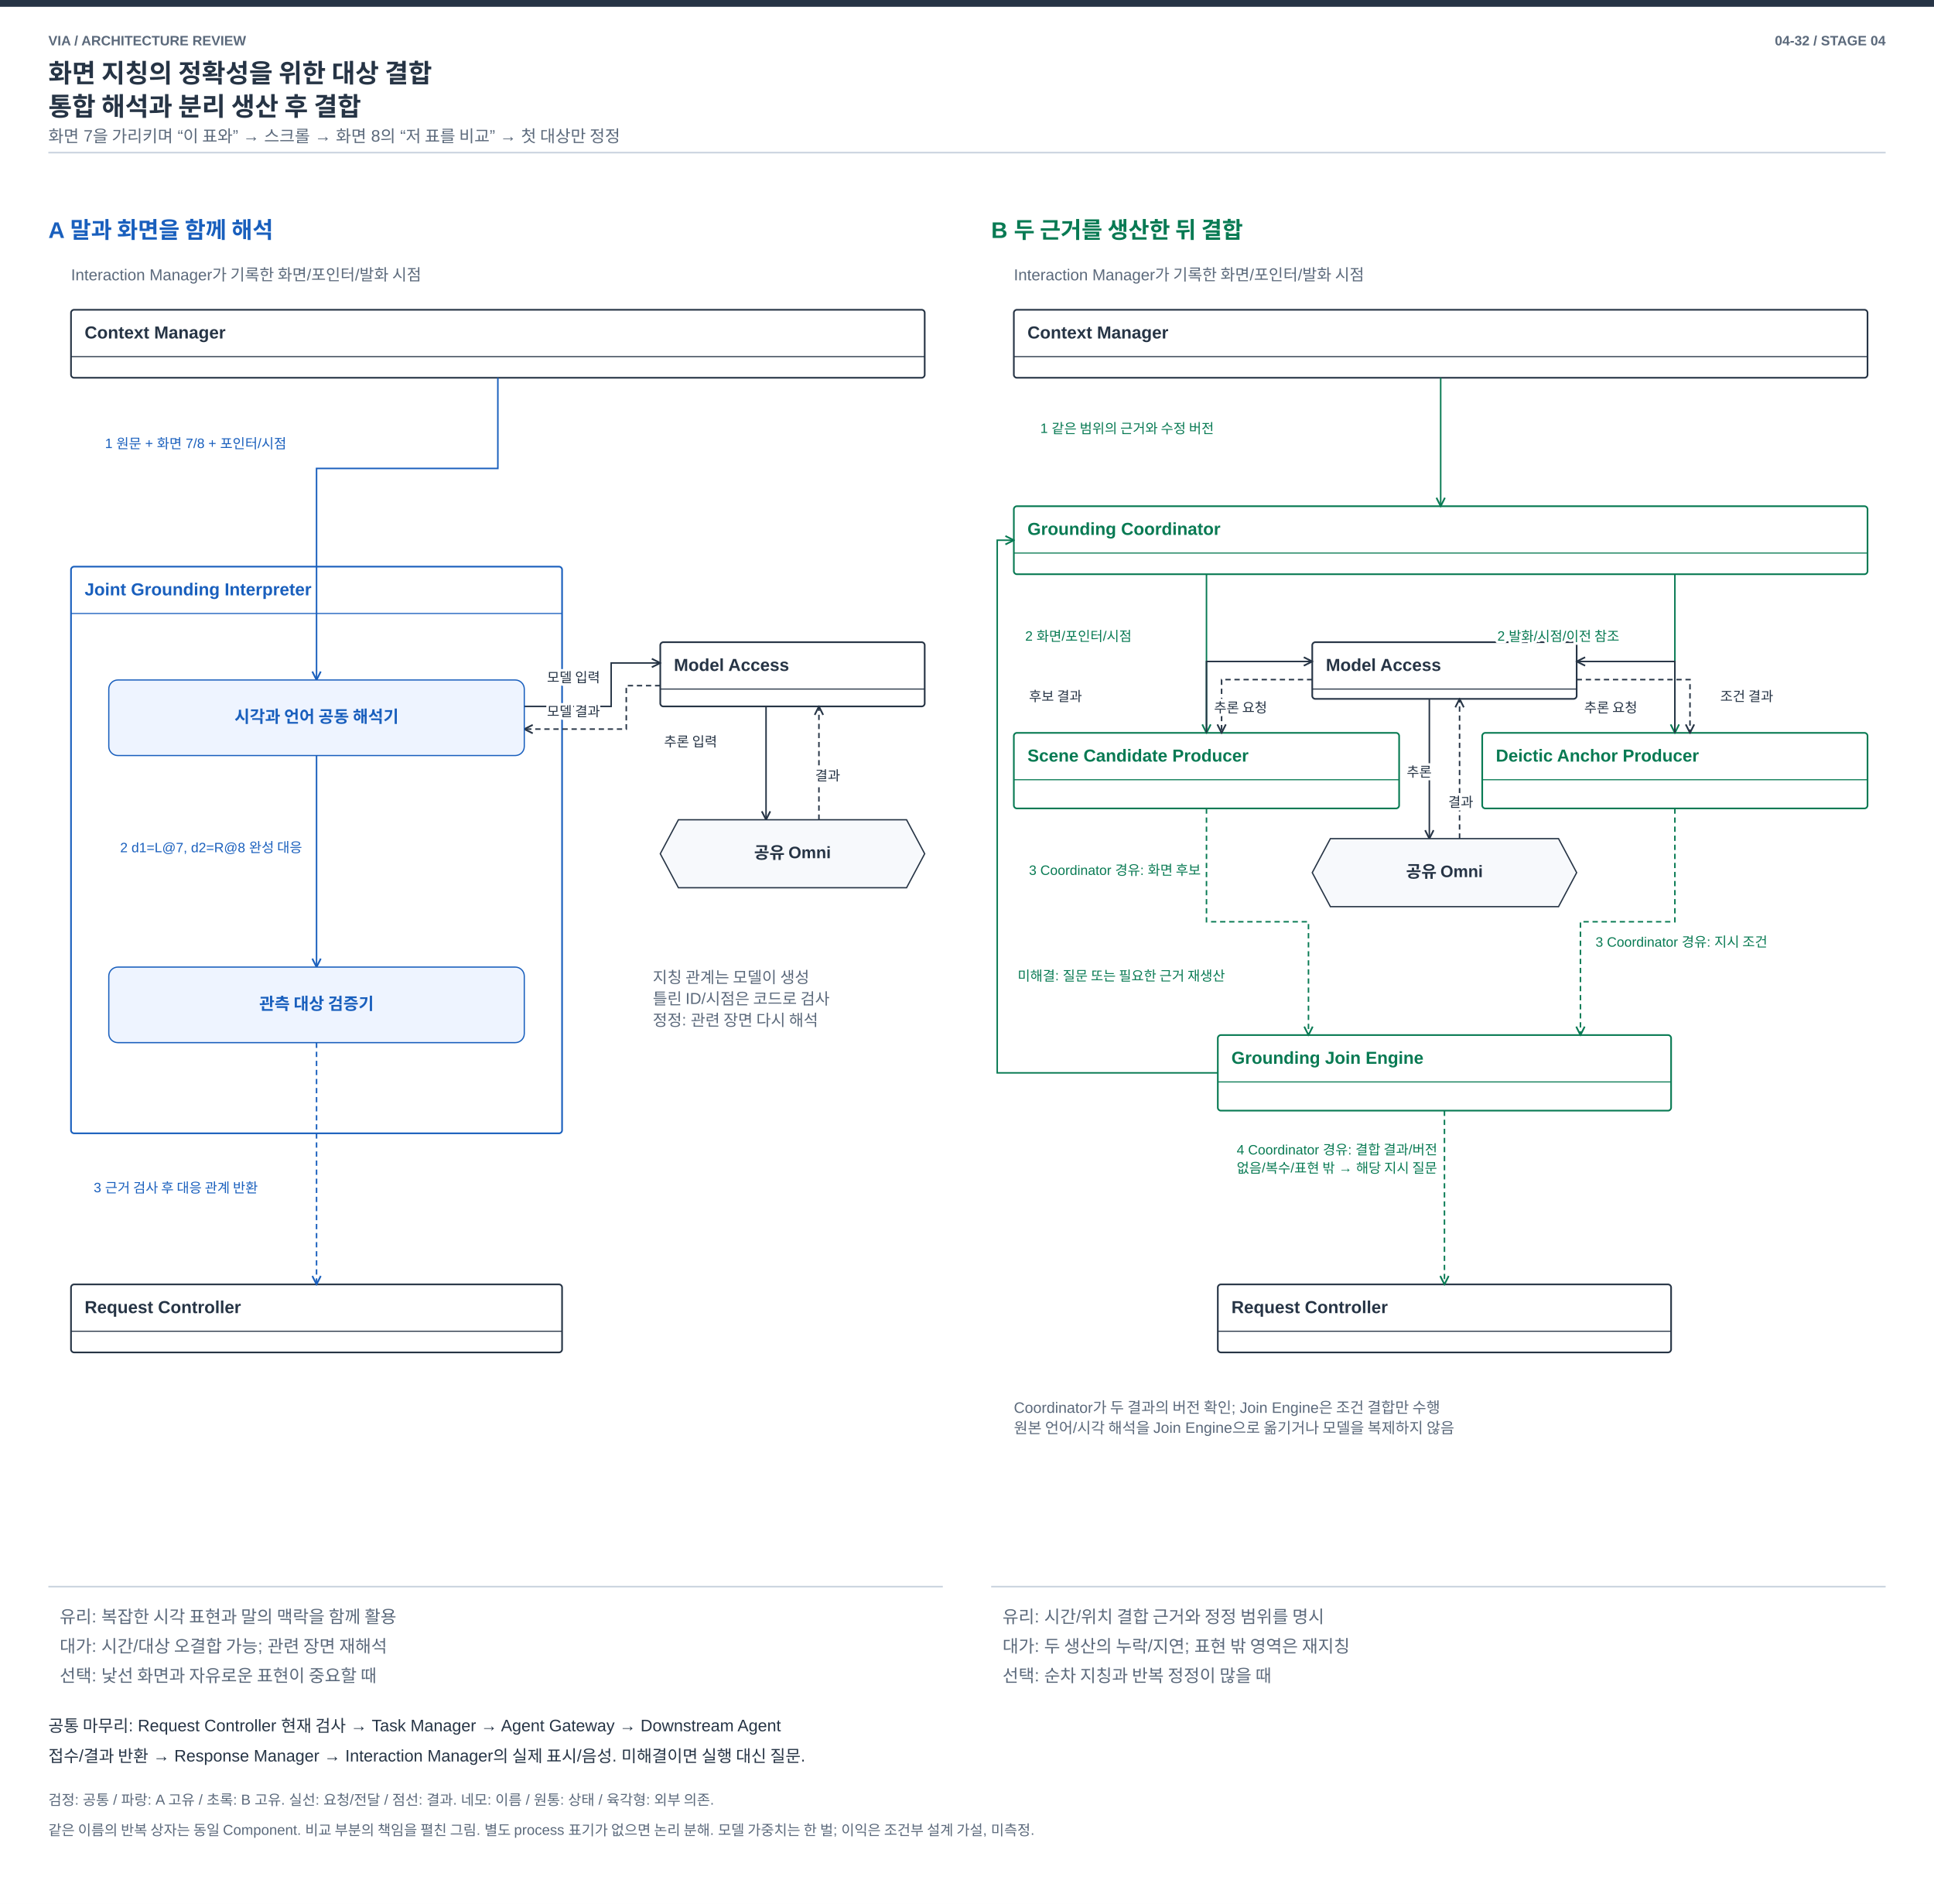
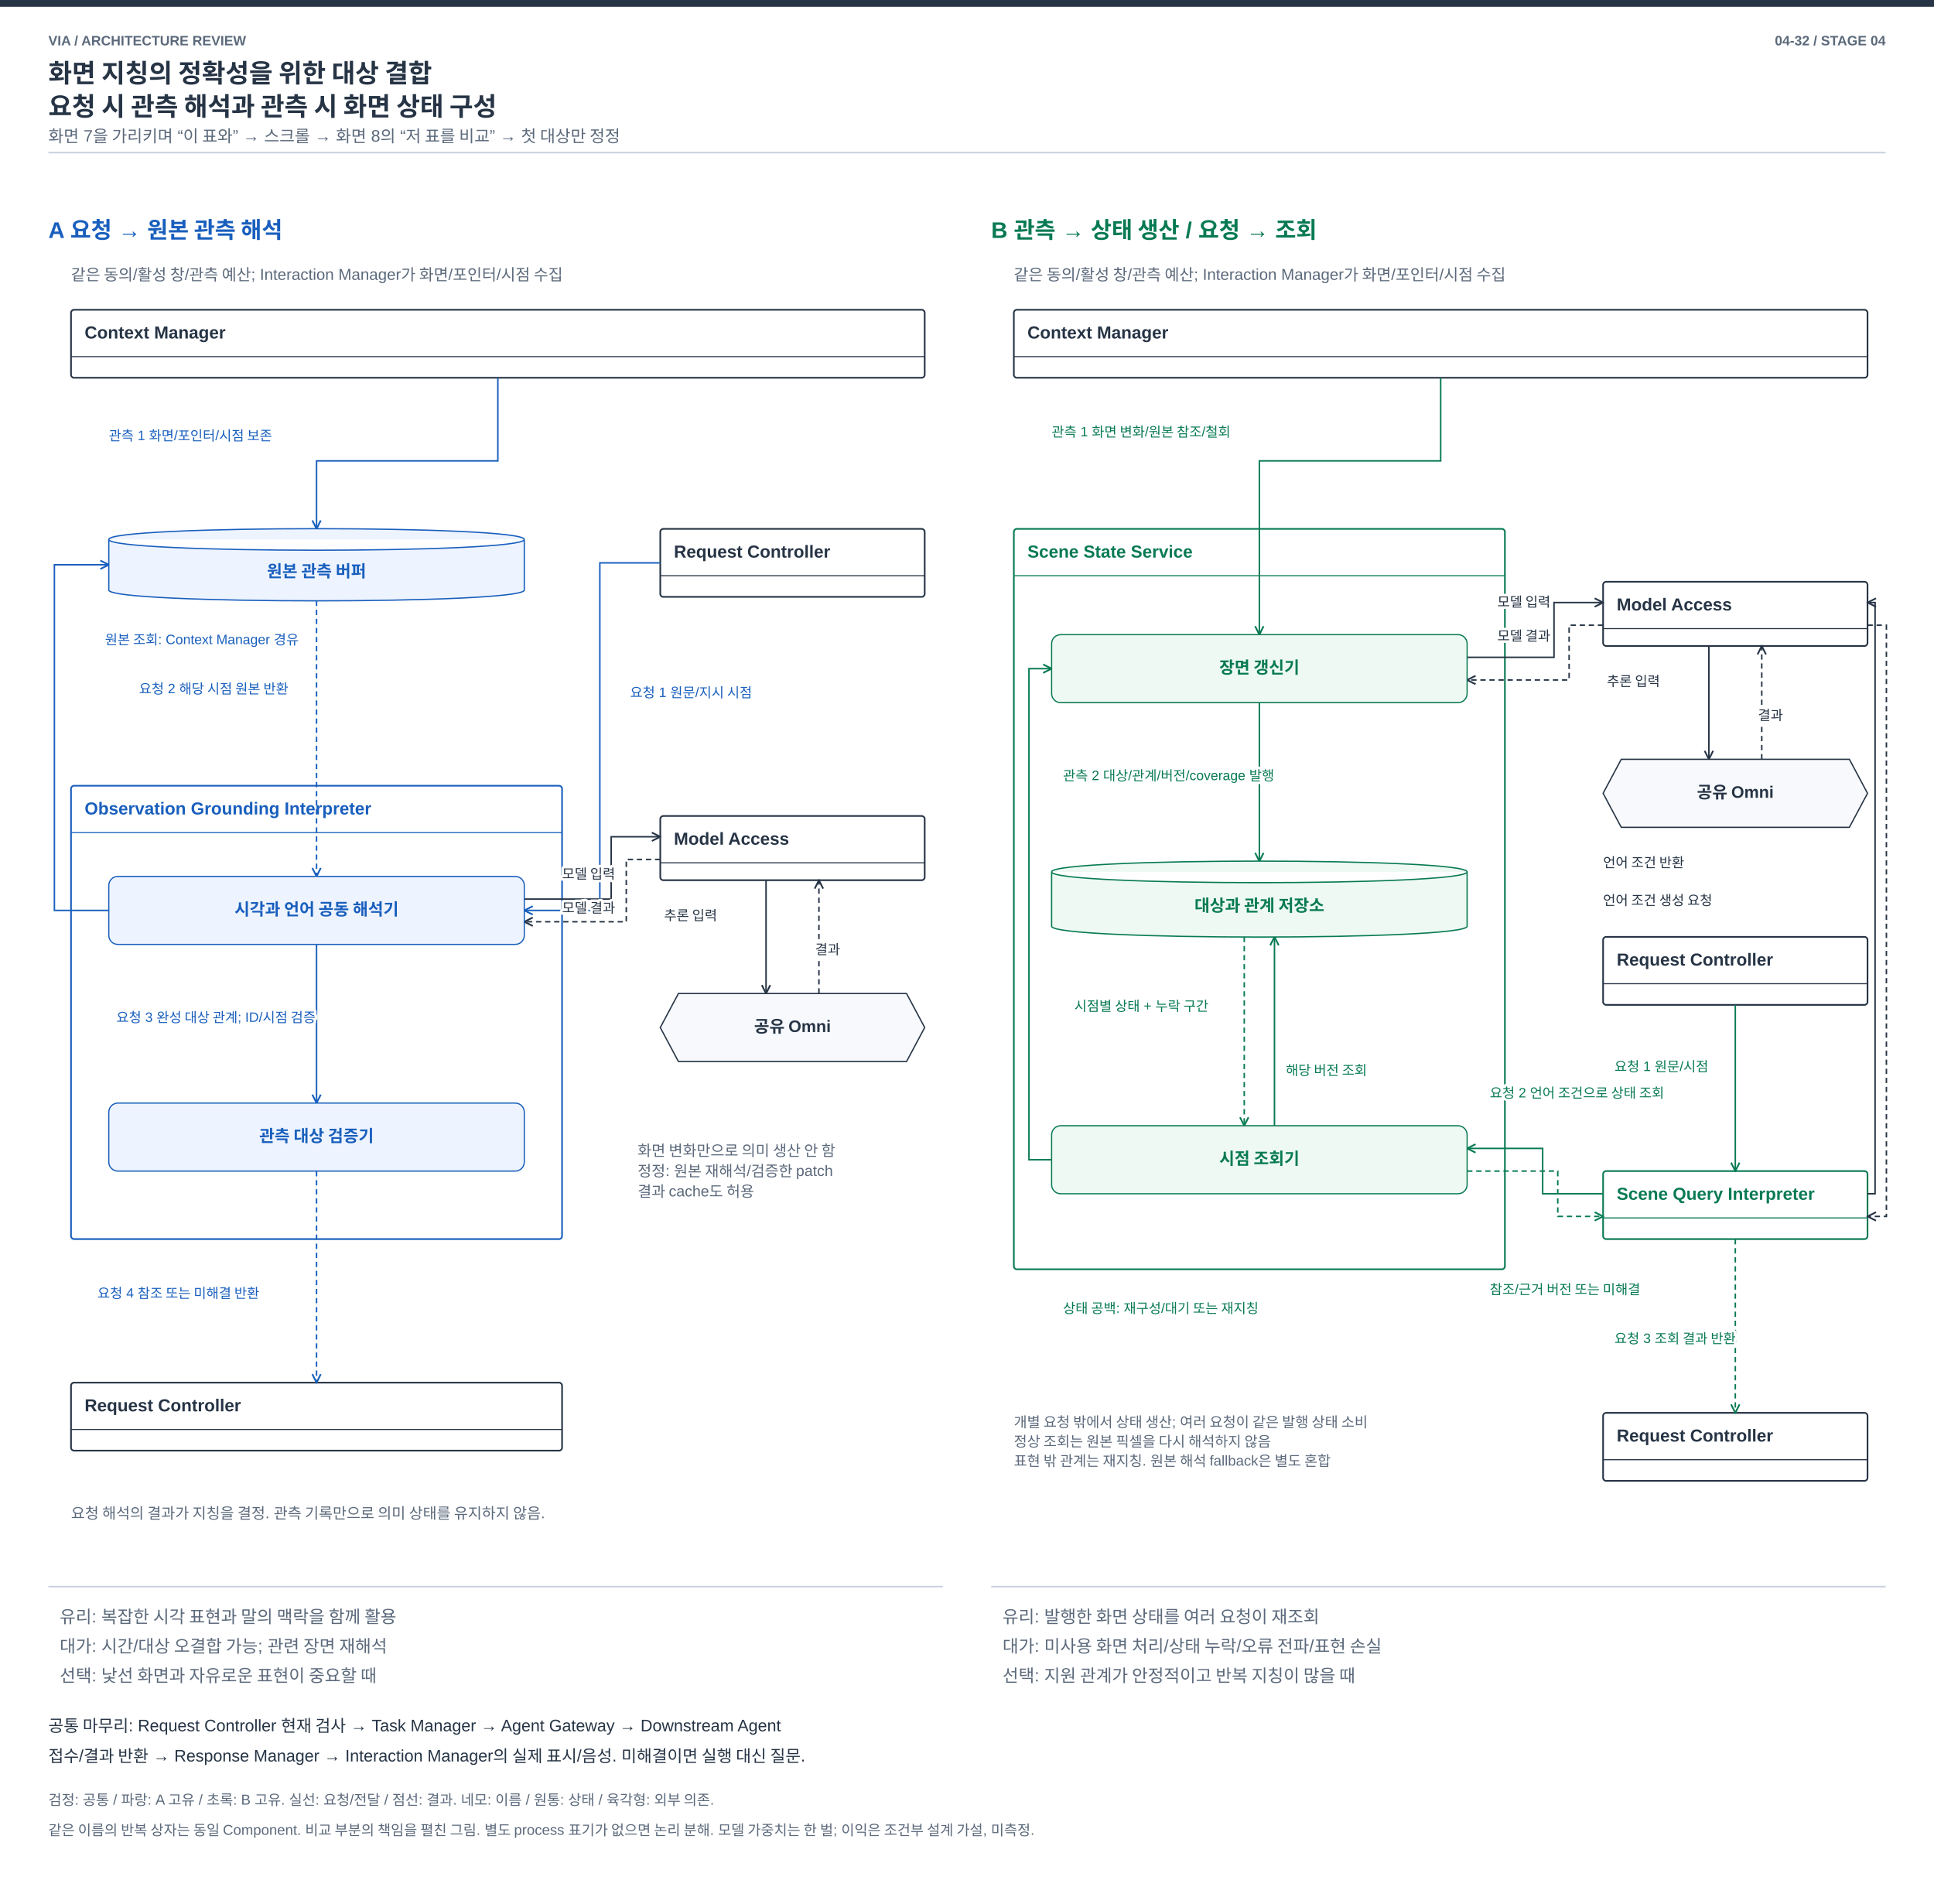
<svg xmlns="http://www.w3.org/2000/svg" width="2560" height="2520" viewBox="0 0 2560 2520" role="img" aria-labelledby="title">
  <defs>
    <marker id="a263445" viewBox="0 0 10 10" refX="9" refY="5" markerWidth="7" markerHeight="7" orient="auto-start-reverse">
      <path d="M1 1L9 5L1 9" fill="none" stroke="#263445" stroke-width="1.6" />
    </marker>
    <marker id="a195FBD" viewBox="0 0 10 10" refX="9" refY="5" markerWidth="7" markerHeight="7" orient="auto-start-reverse">
      <path d="M1 1L9 5L1 9" fill="none" stroke="#195FBD" stroke-width="1.6" />
    </marker>
    <marker id="a087A53" viewBox="0 0 10 10" refX="9" refY="5" markerWidth="7" markerHeight="7" orient="auto-start-reverse">
      <path d="M1 1L9 5L1 9" fill="none" stroke="#087A53" stroke-width="1.6" />
    </marker>
  </defs>
  <rect width="2560" height="2520" fill="white" />
  <g font-family="Arial, Apple SD Gothic Neo, Malgun Gothic, sans-serif">
    <rect id="e1" x="0" y="0" width="2560" height="9" rx="0" fill="#263445" stroke="none" stroke-width="1.5" />
    <g id="Acm" data-component="true">
      <rect x="94" y="410" width="1130" height="90" rx="4" fill="white" stroke="#263445" stroke-width="2.2" />
      <path d="M94 472H1224" stroke="#263445" stroke-width="1.4" />
      <text x="112" y="448.0" text-anchor="start" font-size="23" font-weight="700" fill="#263445">Context Manager</text>
    </g>
+     <g id="Arc" data-component="true">
+       <rect x="874" y="700" width="350" height="90" rx="4" fill="white" stroke="#263445" stroke-width="2.2" />
+       <path d="M874 762H1224" stroke="#263445" stroke-width="1.4" />
+       <text x="892" y="738.0" text-anchor="start" font-size="23" font-weight="700" fill="#263445">Request Controller</text>
+     </g>
    <g id="Ajoint" data-component="true">
-       <rect x="94" y="750" width="650" height="750" rx="4" fill="white" stroke="#195FBD" stroke-width="2.2" />
-       <path d="M94 812H744" stroke="#195FBD" stroke-width="1.4" />
-       <text x="112" y="788.0" text-anchor="start" font-size="23" font-weight="700" fill="#195FBD">Joint Grounding Interpreter</text>
+       <rect x="94" y="1040" width="650" height="600" rx="4" fill="white" stroke="#195FBD" stroke-width="2.2" />
+       <path d="M94 1102H744" stroke="#195FBD" stroke-width="1.4" />
+       <text x="112" y="1078.0" text-anchor="start" font-size="23" font-weight="700" fill="#195FBD">Observation Grounding Interpreter</text>
    </g>
    <g id="Ama" data-component="true">
-       <rect x="874" y="850" width="350" height="85" rx="4" fill="white" stroke="#263445" stroke-width="2.2" />
-       <path d="M874 912H1224" stroke="#263445" stroke-width="1.4" />
-       <text x="892" y="888.0" text-anchor="start" font-size="23" font-weight="700" fill="#263445">Model Access</text>
+       <rect x="874" y="1080" width="350" height="85" rx="4" fill="white" stroke="#263445" stroke-width="2.2" />
+       <path d="M874 1142H1224" stroke="#263445" stroke-width="1.4" />
+       <text x="892" y="1118.0" text-anchor="start" font-size="23" font-weight="700" fill="#263445">Model Access</text>
    </g>
    <g id="Aout" data-component="true">
-       <rect x="94" y="1700" width="650" height="90" rx="4" fill="white" stroke="#263445" stroke-width="2.2" />
-       <path d="M94 1762H744" stroke="#263445" stroke-width="1.4" />
-       <text x="112" y="1738.0" text-anchor="start" font-size="23" font-weight="700" fill="#263445">Request Controller</text>
+       <rect x="94" y="1830" width="650" height="90" rx="4" fill="white" stroke="#263445" stroke-width="2.2" />
+       <path d="M94 1892H744" stroke="#263445" stroke-width="1.4" />
+       <text x="112" y="1868.0" text-anchor="start" font-size="23" font-weight="700" fill="#263445">Request Controller</text>
    </g>
    <g id="Bcm" data-component="true">
      <rect x="1342" y="410" width="1130" height="90" rx="4" fill="white" stroke="#263445" stroke-width="2.2" />
      <path d="M1342 472H2472" stroke="#263445" stroke-width="1.4" />
      <text x="1360" y="448.0" text-anchor="start" font-size="23" font-weight="700" fill="#263445">Context Manager</text>
    </g>
-     <g id="Bcoord" data-component="true">
-       <rect x="1342" y="670" width="1130" height="90" rx="4" fill="white" stroke="#087A53" stroke-width="2.2" />
-       <path d="M1342 732H2472" stroke="#087A53" stroke-width="1.4" />
-       <text x="1360" y="708.0" text-anchor="start" font-size="23" font-weight="700" fill="#087A53">Grounding Coordinator</text>
-     </g>
    <g id="Bscene" data-component="true">
-       <rect x="1342" y="970" width="510" height="100" rx="4" fill="white" stroke="#087A53" stroke-width="2.2" />
-       <path d="M1342 1032H1852" stroke="#087A53" stroke-width="1.4" />
-       <text x="1360" y="1008.0" text-anchor="start" font-size="23" font-weight="700" fill="#087A53">Scene Candidate Producer</text>
-     </g>
-     <g id="Banchor" data-component="true">
-       <rect x="1962" y="970" width="510" height="100" rx="4" fill="white" stroke="#087A53" stroke-width="2.2" />
-       <path d="M1962 1032H2472" stroke="#087A53" stroke-width="1.4" />
-       <text x="1980" y="1008.0" text-anchor="start" font-size="23" font-weight="700" fill="#087A53">Deictic Anchor Producer</text>
-     </g>
-     <g id="Bjoin" data-component="true">
-       <rect x="1612" y="1370" width="600" height="100" rx="4" fill="white" stroke="#087A53" stroke-width="2.2" />
-       <path d="M1612 1432H2212" stroke="#087A53" stroke-width="1.4" />
-       <text x="1630" y="1408.0" text-anchor="start" font-size="23" font-weight="700" fill="#087A53">Grounding Join Engine</text>
+       <rect x="1342" y="700" width="650" height="980" rx="4" fill="white" stroke="#087A53" stroke-width="2.2" />
+       <path d="M1342 762H1992" stroke="#087A53" stroke-width="1.4" />
+       <text x="1360" y="738.0" text-anchor="start" font-size="23" font-weight="700" fill="#087A53">Scene State Service</text>
+     </g>
+     <g id="Bma" data-component="true">
+       <rect x="2122" y="770" width="350" height="85" rx="4" fill="white" stroke="#263445" stroke-width="2.2" />
+       <path d="M2122 832H2472" stroke="#263445" stroke-width="1.4" />
+       <text x="2140" y="808.0" text-anchor="start" font-size="23" font-weight="700" fill="#263445">Model Access</text>
+     </g>
+     <g id="Brc" data-component="true">
+       <rect x="2122" y="1240" width="350" height="90" rx="4" fill="white" stroke="#263445" stroke-width="2.2" />
+       <path d="M2122 1302H2472" stroke="#263445" stroke-width="1.4" />
+       <text x="2140" y="1278.0" text-anchor="start" font-size="23" font-weight="700" fill="#263445">Request Controller</text>
+     </g>
+     <g id="Bqi" data-component="true">
+       <rect x="2122" y="1550" width="350" height="90" rx="4" fill="white" stroke="#087A53" stroke-width="2.2" />
+       <path d="M2122 1612H2472" stroke="#087A53" stroke-width="1.4" />
+       <text x="2140" y="1588.0" text-anchor="start" font-size="23" font-weight="700" fill="#087A53">Scene Query Interpreter</text>
    </g>
    <g id="Bout" data-component="true">
-       <rect x="1612" y="1700" width="600" height="90" rx="4" fill="white" stroke="#263445" stroke-width="2.2" />
-       <path d="M1612 1762H2212" stroke="#263445" stroke-width="1.4" />
-       <text x="1630" y="1738.0" text-anchor="start" font-size="23" font-weight="700" fill="#263445">Request Controller</text>
-     </g>
-     <g id="Bma" data-component="true">
-       <rect x="1737" y="850" width="350" height="75" rx="4" fill="white" stroke="#263445" stroke-width="2.2" />
-       <path d="M1737 912H2087" stroke="#263445" stroke-width="1.4" />
-       <text x="1755" y="888.0" text-anchor="start" font-size="23" font-weight="700" fill="#263445">Model Access</text>
+       <rect x="2122" y="1870" width="350" height="90" rx="4" fill="white" stroke="#263445" stroke-width="2.2" />
+       <path d="M2122 1932H2472" stroke="#263445" stroke-width="1.4" />
+       <text x="2140" y="1908.0" text-anchor="start" font-size="23" font-weight="700" fill="#263445">Request Controller</text>
    </g>
    <polyline id="e6" points="64,202 2496,202" fill="none" stroke="#C7D1DD" stroke-width="2" />
-     <polyline id="e13" points="659.0,500 659,620 419,620 419.0,900" fill="none" stroke="#195FBD" stroke-width="2" marker-end="url(#a195FBD)" />
-     <polyline id="e17" points="1014.0,935 1014.0,1085" fill="none" stroke="#263445" stroke-width="2" marker-end="url(#a263445)" />
-     <polyline id="e19" points="1084.0,1085 1084.0,935" fill="none" stroke="#263445" stroke-width="2" stroke-dasharray="7 5" marker-end="url(#a263445)" />
-     <polyline id="e21" points="694,935.0 809,935.0 809,877.5 874,877.5" fill="none" stroke="#263445" stroke-width="2" marker-end="url(#a263445)" />
-     <polyline id="e23" points="874,907.5 829,907.5 829,965.0 694,965.0" fill="none" stroke="#263445" stroke-width="2" stroke-dasharray="7 5" marker-end="url(#a263445)" />
-     <polyline id="e25" points="419.0,1000 419.0,1280" fill="none" stroke="#195FBD" stroke-width="2" marker-end="url(#a195FBD)" />
-     <polyline id="e28" points="419.0,1380 419.0,1700" fill="none" stroke="#195FBD" stroke-width="2" stroke-dasharray="7 5" marker-end="url(#a195FBD)" />
-     <polyline id="e31" points="64,2100 1248,2100" fill="none" stroke="#C7D1DD" stroke-width="2" />
-     <polyline id="e41" points="1907.0,500 1907.0,670" fill="none" stroke="#087A53" stroke-width="2" marker-end="url(#a087A53)" />
-     <polyline id="e43" points="1597.0,760 1597.0,970" fill="none" stroke="#087A53" stroke-width="2" marker-end="url(#a087A53)" />
-     <polyline id="e45" points="2217.0,760 2217.0,970" fill="none" stroke="#087A53" stroke-width="2" marker-end="url(#a087A53)" />
-     <polyline id="e47" points="1597.0,1070 1597,1220 1732,1220 1732.0,1370" fill="none" stroke="#087A53" stroke-width="2" stroke-dasharray="7 5" marker-end="url(#a087A53)" />
-     <polyline id="e49" points="2217.0,1070 2217,1220 2092,1220 2092.0,1370" fill="none" stroke="#087A53" stroke-width="2" stroke-dasharray="7 5" marker-end="url(#a087A53)" />
-     <polyline id="e51" points="1912.0,1470 1912.0,1700" fill="none" stroke="#087A53" stroke-width="2" stroke-dasharray="7 5" marker-end="url(#a087A53)" />
-     <polyline id="e53" points="1612,1420.0 1320,1420 1320,715 1342,715.0" fill="none" stroke="#087A53" stroke-width="2" marker-end="url(#a087A53)" />
-     <polyline id="e57" points="1597.0,970 1597,875.5 1737,875.5" fill="none" stroke="#263445" stroke-width="2" marker-end="url(#a263445)" />
-     <polyline id="e59" points="1737,899.5 1617,899.5 1617.0,970" fill="none" stroke="#263445" stroke-width="2" stroke-dasharray="7 5" marker-end="url(#a263445)" />
-     <polyline id="e61" points="2217.0,970 2217,875.5 2087,875.5" fill="none" stroke="#263445" stroke-width="2" marker-end="url(#a263445)" />
-     <polyline id="e63" points="2087,899.5 2237,899.5 2237.0,970" fill="none" stroke="#263445" stroke-width="2" stroke-dasharray="7 5" marker-end="url(#a263445)" />
-     <polyline id="e65" points="1892.0,925 1892.0,1110" fill="none" stroke="#263445" stroke-width="2" marker-end="url(#a263445)" />
-     <polyline id="e67" points="1932.0,1110 1932.0,925" fill="none" stroke="#263445" stroke-width="2" stroke-dasharray="7 5" marker-end="url(#a263445)" />
-     <polyline id="e70" points="1312,2100 2496,2100" fill="none" stroke="#C7D1DD" stroke-width="2" />
-     <g id="Agen" data-node="true" data-x="144" data-y="900" data-w="550" data-h="100">
-       <rect x="144" y="900" width="550" height="100" rx="12" fill="#EEF4FF" stroke="#195FBD" stroke-width="1.6" />
-       <text x="419.0" y="956.25" text-anchor="middle" font-size="22" font-weight="700" fill="#195FBD">시각과 언어 공동 해석기</text>
-     </g>
-     <g id="Acheck" data-node="true" data-x="144" data-y="1280" data-w="550" data-h="100">
-       <rect x="144" y="1280" width="550" height="100" rx="12" fill="#EEF4FF" stroke="#195FBD" stroke-width="1.6" />
-       <text x="419.0" y="1336.25" text-anchor="middle" font-size="22" font-weight="700" fill="#195FBD">관측 대상 검증기</text>
-     </g>
-     <g id="Aomni" data-node="true" data-x="874" data-y="1085" data-w="350" data-h="90">
-       <path d="M898 1085H1200L1224 1130.0L1200 1175H898L874 1130.0Z" fill="#F7F9FC" stroke="#263445" stroke-width="1.7" />
-       <text x="1049.0" y="1136.25" text-anchor="middle" font-size="22" font-weight="700" fill="#263445">공유 Omni</text>
-     </g>
-     <g id="Bomni" data-node="true" data-x="1737" data-y="1110" data-w="350" data-h="90">
-       <path d="M1761 1110H2063L2087 1155.0L2063 1200H1761L1737 1155.0Z" fill="#F7F9FC" stroke="#263445" stroke-width="1.7" />
-       <text x="1912.0" y="1161.25" text-anchor="middle" font-size="22" font-weight="700" fill="#263445">공유 Omni</text>
+     <polyline id="e15" points="659.0,500 659,610 419,610 419.0,700" fill="none" stroke="#195FBD" stroke-width="2" marker-end="url(#a195FBD)" />
+     <polyline id="e17" points="874,745.0 794,745 794,1205 694,1205.0" fill="none" stroke="#195FBD" stroke-width="2" marker-end="url(#a195FBD)" />
+     <polyline id="e19" points="419.0,795 419.0,1160" fill="none" stroke="#195FBD" stroke-width="2" stroke-dasharray="7 5" marker-end="url(#a195FBD)" />
+     <polyline id="e21" points="144,1205.0 72,1205 72,747.5 144,747.5" fill="none" stroke="#195FBD" stroke-width="2" marker-end="url(#a195FBD)" />
+     <polyline id="e25" points="1014.0,1165 1014.0,1315" fill="none" stroke="#263445" stroke-width="2" marker-end="url(#a263445)" />
+     <polyline id="e27" points="1084.0,1315 1084.0,1165" fill="none" stroke="#263445" stroke-width="2" stroke-dasharray="7 5" marker-end="url(#a263445)" />
+     <polyline id="e29" points="694,1190.0 809,1190.0 809,1107.5 874,1107.5" fill="none" stroke="#263445" stroke-width="2" marker-end="url(#a263445)" />
+     <polyline id="e31" points="874,1137.5 829,1137.5 829,1220.0 694,1220.0" fill="none" stroke="#263445" stroke-width="2" stroke-dasharray="7 5" marker-end="url(#a263445)" />
+     <polyline id="e33" points="419.0,1250 419.0,1460" fill="none" stroke="#195FBD" stroke-width="2" marker-end="url(#a195FBD)" />
+     <polyline id="e36" points="419.0,1550 419.0,1830" fill="none" stroke="#195FBD" stroke-width="2" stroke-dasharray="7 5" marker-end="url(#a195FBD)" />
+     <polyline id="e40" points="64,2100 1248,2100" fill="none" stroke="#C7D1DD" stroke-width="2" />
+     <polyline id="e51" points="2262.0,855 2262.0,1005" fill="none" stroke="#263445" stroke-width="2" marker-end="url(#a263445)" />
+     <polyline id="e53" points="2332.0,1005 2332.0,855" fill="none" stroke="#263445" stroke-width="2" stroke-dasharray="7 5" marker-end="url(#a263445)" />
+     <polyline id="e55" points="1942,870.0 2057,870.0 2057,797.5 2122,797.5" fill="none" stroke="#263445" stroke-width="2" marker-end="url(#a263445)" />
+     <polyline id="e57" points="2122,827.5 2077,827.5 2077,900.0 1942,900.0" fill="none" stroke="#263445" stroke-width="2" stroke-dasharray="7 5" marker-end="url(#a263445)" />
+     <polyline id="e59" points="1907.0,500 1907,610 1667,610 1667.0,840" fill="none" stroke="#087A53" stroke-width="2" marker-end="url(#a087A53)" />
+     <polyline id="e61" points="1667.0,930 1667.0,1140" fill="none" stroke="#087A53" stroke-width="2" marker-end="url(#a087A53)" />
+     <polyline id="e63" points="1647.0,1240 1647.0,1490" fill="none" stroke="#087A53" stroke-width="2" stroke-dasharray="7 5" marker-end="url(#a087A53)" />
+     <polyline id="e65" points="1687.0,1490 1687.0,1240" fill="none" stroke="#087A53" stroke-width="2" marker-end="url(#a087A53)" />
+     <polyline id="e69" points="2297.0,1330 2297.0,1550" fill="none" stroke="#087A53" stroke-width="2" marker-end="url(#a087A53)" />
+     <polyline id="e71" points="2122,1580.0 2042,1580 2042,1520 1942,1520.0" fill="none" stroke="#087A53" stroke-width="2" marker-end="url(#a087A53)" />
+     <polyline id="e73" points="1942,1550.0 2062,1550 2062,1610 2122,1610.0" fill="none" stroke="#087A53" stroke-width="2" stroke-dasharray="7 5" marker-end="url(#a087A53)" />
+     <polyline id="e75" points="2472,1580.0 2482,1580 2482,797.5 2472,797.5" fill="none" stroke="#263445" stroke-width="2" marker-end="url(#a263445)" />
+     <polyline id="e77" points="2472,827.5 2497,827.5 2497,1610 2472,1610.0" fill="none" stroke="#263445" stroke-width="2" stroke-dasharray="7 5" marker-end="url(#a263445)" />
+     <polyline id="e79" points="1392,1535.0 1362,1535 1362,885 1392,885.0" fill="none" stroke="#087A53" stroke-width="2" marker-end="url(#a087A53)" />
+     <polyline id="e82" points="2297.0,1640 2297.0,1870" fill="none" stroke="#087A53" stroke-width="2" stroke-dasharray="7 5" marker-end="url(#a087A53)" />
+     <polyline id="e85" points="1312,2100 2496,2100" fill="none" stroke="#C7D1DD" stroke-width="2" />
+     <g id="Araw" data-node="true" data-x="144" data-y="700" data-w="550" data-h="95">
+       <path d="M144 714C144 695 694 695 694 714V781C694 800 144 800 144 781Z M144 714C144 733 694 733 694 714" fill="#EEF4FF" stroke="#195FBD" stroke-width="1.7" />
+       <text x="419.0" y="763.75" text-anchor="middle" font-size="22" font-weight="700" fill="#195FBD">원본 관측 버퍼</text>
+     </g>
+     <g id="Agen" data-node="true" data-x="144" data-y="1160" data-w="550" data-h="90">
+       <rect x="144" y="1160" width="550" height="90" rx="12" fill="#EEF4FF" stroke="#195FBD" stroke-width="1.6" />
+       <text x="419.0" y="1211.25" text-anchor="middle" font-size="22" font-weight="700" fill="#195FBD">시각과 언어 공동 해석기</text>
+     </g>
+     <g id="Acheck" data-node="true" data-x="144" data-y="1460" data-w="550" data-h="90">
+       <rect x="144" y="1460" width="550" height="90" rx="12" fill="#EEF4FF" stroke="#195FBD" stroke-width="1.6" />
+       <text x="419.0" y="1511.25" text-anchor="middle" font-size="22" font-weight="700" fill="#195FBD">관측 대상 검증기</text>
+     </g>
+     <g id="Aomni" data-node="true" data-x="874" data-y="1315" data-w="350" data-h="90">
+       <path d="M898 1315H1200L1224 1360.0L1200 1405H898L874 1360.0Z" fill="#F7F9FC" stroke="#263445" stroke-width="1.7" />
+       <text x="1049.0" y="1366.25" text-anchor="middle" font-size="22" font-weight="700" fill="#263445">공유 Omni</text>
+     </g>
+     <g id="Bupdate" data-node="true" data-x="1392" data-y="840" data-w="550" data-h="90">
+       <rect x="1392" y="840" width="550" height="90" rx="12" fill="#EDF9F2" stroke="#087A53" stroke-width="1.6" />
+       <text x="1667.0" y="891.25" text-anchor="middle" font-size="22" font-weight="700" fill="#087A53">장면 갱신기</text>
+     </g>
+     <g id="Bstate" data-node="true" data-x="1392" data-y="1140" data-w="550" data-h="100">
+       <path d="M1392 1154C1392 1135 1942 1135 1942 1154V1226C1942 1245 1392 1245 1392 1226Z M1392 1154C1392 1173 1942 1173 1942 1154" fill="#EDF9F2" stroke="#087A53" stroke-width="1.7" />
+       <text x="1667.0" y="1206.25" text-anchor="middle" font-size="22" font-weight="700" fill="#087A53">대상과 관계 저장소</text>
+     </g>
+     <g id="Bquery" data-node="true" data-x="1392" data-y="1490" data-w="550" data-h="90">
+       <rect x="1392" y="1490" width="550" height="90" rx="12" fill="#EDF9F2" stroke="#087A53" stroke-width="1.6" />
+       <text x="1667.0" y="1541.25" text-anchor="middle" font-size="22" font-weight="700" fill="#087A53">시점 조회기</text>
+     </g>
+     <g id="Bomni" data-node="true" data-x="2122" data-y="1005" data-w="350" data-h="90">
+       <path d="M2146 1005H2448L2472 1050.0L2448 1095H2146L2122 1050.0Z" fill="#F7F9FC" stroke="#263445" stroke-width="1.7" />
+       <text x="2297.0" y="1056.25" text-anchor="middle" font-size="22" font-weight="700" fill="#263445">공유 Omni</text>
    </g>
    <g id="e2">
      <text x="64" y="60.0" text-anchor="start" font-size="18" font-weight="700" fill="#5B697B">VIA  /  ARCHITECTURE REVIEW</text>
    </g>
    <g id="e3">
      <text x="2496" y="60.0" text-anchor="end" font-size="18" font-weight="700" fill="#5B697B">04-32  /  STAGE 04</text>
    </g>
    <g id="e4">
      <text x="64" y="109" text-anchor="start" font-size="34" font-weight="700" fill="#263445">화면 지칭의 정확성을 위한 대상 결합</text>
-       <text x="64" y="153" text-anchor="start" font-size="34" font-weight="700" fill="#263445">통합 해석과 분리 생산 후 결합</text>
+       <text x="64" y="153" text-anchor="start" font-size="34" font-weight="700" fill="#263445">요청 시 관측 해석과 관측 시 화면 상태 구성</text>
    </g>
    <g id="e5">
      <text x="64" y="188.0" text-anchor="start" font-size="22" font-weight="400" fill="#5B697B">화면 7을 가리키며 “이 표와” → 스크롤 → 화면 8의 “저 표를 비교” → 첫 대상만 정정</text>
    </g>
    <g id="e7">
-       <text x="64" y="315.0" text-anchor="start" font-size="30" font-weight="700" fill="#195FBD">A  말과 화면을 함께 해석</text>
+       <text x="64" y="315.0" text-anchor="start" font-size="30" font-weight="700" fill="#195FBD">A  요청 → 원본 관측 해석</text>
    </g>
    <g id="e9">
-       <text x="94" y="371.0" text-anchor="start" font-size="21" font-weight="400" fill="#5B697B">Interaction Manager가 기록한 화면/포인터/발화 시점</text>
-     </g>
-     <g id="e14" paint-order="stroke" stroke="white" stroke-width="7" stroke-linejoin="round">
-       <text x="139" y="593.0" text-anchor="start" font-size="18" font-weight="400" fill="#195FBD">1  원문 + 화면 7/8 + 포인터/시점</text>
+       <text x="94" y="371.0" text-anchor="start" font-size="21" font-weight="400" fill="#5B697B">같은 동의/활성 창/관측 예산; Interaction Manager가 화면/포인터/시점 수집</text>
+     </g>
+     <g id="e16" paint-order="stroke" stroke="white" stroke-width="7" stroke-linejoin="round">
+       <text x="144" y="583.0" text-anchor="start" font-size="18" font-weight="400" fill="#195FBD">관측 1  화면/포인터/시점 보존</text>
    </g>
    <g id="e18" paint-order="stroke" stroke="white" stroke-width="7" stroke-linejoin="round">
-       <text x="879" y="988.0" text-anchor="start" font-size="18" font-weight="400" fill="#263445">추론 입력</text>
+       <text x="834" y="923.0" text-anchor="start" font-size="18" font-weight="400" fill="#195FBD">요청 1  원문/지시 시점</text>
    </g>
    <g id="e20" paint-order="stroke" stroke="white" stroke-width="7" stroke-linejoin="round">
-       <text x="1079" y="1033.0" text-anchor="start" font-size="18" font-weight="400" fill="#263445">결과</text>
+       <text x="184" y="918.0" text-anchor="start" font-size="18" font-weight="400" fill="#195FBD">요청 2  해당 시점 원본 반환</text>
    </g>
    <g id="e22" paint-order="stroke" stroke="white" stroke-width="7" stroke-linejoin="round">
-       <text x="724" y="903.0" text-anchor="start" font-size="18" font-weight="400" fill="#263445">모델 입력</text>
-     </g>
-     <g id="e24" paint-order="stroke" stroke="white" stroke-width="7" stroke-linejoin="round">
-       <text x="724" y="948.0" text-anchor="start" font-size="18" font-weight="400" fill="#263445">모델 결과</text>
+       <text x="139" y="853.0" text-anchor="start" font-size="18" font-weight="400" fill="#195FBD">원본 조회: Context Manager 경유</text>
    </g>
    <g id="e26" paint-order="stroke" stroke="white" stroke-width="7" stroke-linejoin="round">
-       <text x="159" y="1128.0" text-anchor="start" font-size="18" font-weight="400" fill="#195FBD">2  d1=L@7, d2=R@8 완성 대응</text>
-     </g>
-     <g id="e29" paint-order="stroke" stroke="white" stroke-width="7" stroke-linejoin="round">
-       <text x="124" y="1578.0" text-anchor="start" font-size="18" font-weight="400" fill="#195FBD">3  근거 검사 후 대응 관계 반환</text>
-     </g>
-     <g id="e30">
-       <text x="864" y="1301.0" text-anchor="start" font-size="21" font-weight="400" fill="#5B697B">지칭 관계는 모델이 생성</text>
-       <text x="864" y="1329.35" text-anchor="start" font-size="21" font-weight="400" fill="#5B697B">틀린 ID/시점은 코드로 검사</text>
-       <text x="864" y="1357.7" text-anchor="start" font-size="21" font-weight="400" fill="#5B697B">정정: 관련 장면 다시 해석</text>
-     </g>
-     <g id="e32">
+       <text x="879" y="1218.0" text-anchor="start" font-size="18" font-weight="400" fill="#263445">추론 입력</text>
+     </g>
+     <g id="e28" paint-order="stroke" stroke="white" stroke-width="7" stroke-linejoin="round">
+       <text x="1079" y="1263.0" text-anchor="start" font-size="18" font-weight="400" fill="#263445">결과</text>
+     </g>
+     <g id="e30" paint-order="stroke" stroke="white" stroke-width="7" stroke-linejoin="round">
+       <text x="744" y="1163.0" text-anchor="start" font-size="18" font-weight="400" fill="#263445">모델 입력</text>
+     </g>
+     <g id="e32" paint-order="stroke" stroke="white" stroke-width="7" stroke-linejoin="round">
+       <text x="744" y="1208.0" text-anchor="start" font-size="18" font-weight="400" fill="#263445">모델 결과</text>
+     </g>
+     <g id="e34" paint-order="stroke" stroke="white" stroke-width="7" stroke-linejoin="round">
+       <text x="154" y="1353.0" text-anchor="start" font-size="18" font-weight="400" fill="#195FBD">요청 3  완성 대상 관계; ID/시점 검증</text>
+     </g>
+     <g id="e37" paint-order="stroke" stroke="white" stroke-width="7" stroke-linejoin="round">
+       <text x="129" y="1718.0" text-anchor="start" font-size="18" font-weight="400" fill="#195FBD">요청 4  참조 또는 미해결 반환</text>
+     </g>
+     <g id="e38">
+       <text x="844" y="1530.0" text-anchor="start" font-size="20" font-weight="400" fill="#5B697B">화면 변화만으로 의미 생산 안 함</text>
+       <text x="844" y="1557.0" text-anchor="start" font-size="20" font-weight="400" fill="#5B697B">정정: 원본 재해석/검증한 patch</text>
+       <text x="844" y="1584.0" text-anchor="start" font-size="20" font-weight="400" fill="#5B697B">결과 cache도 허용</text>
+     </g>
+     <g id="e39">
+       <text x="94" y="2010.0" text-anchor="start" font-size="20" font-weight="400" fill="#5B697B">요청 해석의 결과가 지칭을 결정. 관측 기록만으로 의미 상태를 유지하지 않음.</text>
+     </g>
+     <g id="e41">
      <text x="79" y="2148" text-anchor="start" font-size="23" font-weight="400" fill="#5B697B">유리: 복잡한 시각 표현과 말의 맥락을 함께 활용</text>
      <text x="79" y="2187" text-anchor="start" font-size="23" font-weight="400" fill="#5B697B">대가: 시간/대상 오결합 가능; 관련 장면 재해석</text>
      <text x="79" y="2226" text-anchor="start" font-size="23" font-weight="400" fill="#5B697B">선택: 낯선 화면과 자유로운 표현이 중요할 때</text>
    </g>
-     <g id="e33">
-       <text x="1312" y="315.0" text-anchor="start" font-size="30" font-weight="700" fill="#087A53">B  두 근거를 생산한 뒤 결합</text>
-     </g>
-     <g id="e35">
-       <text x="1342" y="371.0" text-anchor="start" font-size="21" font-weight="400" fill="#5B697B">Interaction Manager가 기록한 화면/포인터/발화 시점</text>
-     </g>
-     <g id="e42" paint-order="stroke" stroke="white" stroke-width="7" stroke-linejoin="round">
-       <text x="1377" y="573.0" text-anchor="start" font-size="18" font-weight="400" fill="#087A53">1  같은 범위의 근거와 수정 버전</text>
-     </g>
-     <g id="e44" paint-order="stroke" stroke="white" stroke-width="7" stroke-linejoin="round">
-       <text x="1357" y="848.0" text-anchor="start" font-size="18" font-weight="400" fill="#087A53">2  화면/포인터/시점</text>
-     </g>
-     <g id="e46" paint-order="stroke" stroke="white" stroke-width="7" stroke-linejoin="round">
-       <text x="1982" y="848.0" text-anchor="start" font-size="18" font-weight="400" fill="#087A53">2  발화/시점/이전 참조</text>
-     </g>
-     <g id="e48" paint-order="stroke" stroke="white" stroke-width="7" stroke-linejoin="round">
-       <text x="1362" y="1158.0" text-anchor="start" font-size="18" font-weight="400" fill="#087A53">3  Coordinator 경유: 화면 후보</text>
-     </g>
-     <g id="e50" paint-order="stroke" stroke="white" stroke-width="7" stroke-linejoin="round">
-       <text x="2112" y="1253.0" text-anchor="start" font-size="18" font-weight="400" fill="#087A53">3  Coordinator 경유: 지시 조건</text>
+     <g id="e42">
+       <text x="1312" y="315.0" text-anchor="start" font-size="30" font-weight="700" fill="#087A53">B  관측 → 상태 생산 / 요청 → 조회</text>
+     </g>
+     <g id="e44">
+       <text x="1342" y="371.0" text-anchor="start" font-size="21" font-weight="400" fill="#5B697B">같은 동의/활성 창/관측 예산; Interaction Manager가 화면/포인터/시점 수집</text>
    </g>
    <g id="e52" paint-order="stroke" stroke="white" stroke-width="7" stroke-linejoin="round">
-       <text x="1637" y="1528.0" text-anchor="start" font-size="18" font-weight="400" fill="#087A53">4  Coordinator 경유: 결합 결과/버전</text>
-       <text x="1637" y="1552.3" text-anchor="start" font-size="18" font-weight="400" fill="#087A53">없음/복수/표현 밖 → 해당 지시 질문</text>
+       <text x="2127" y="908.0" text-anchor="start" font-size="18" font-weight="400" fill="#263445">추론 입력</text>
    </g>
    <g id="e54" paint-order="stroke" stroke="white" stroke-width="7" stroke-linejoin="round">
-       <text x="1347" y="1298.0" text-anchor="start" font-size="18" font-weight="400" fill="#087A53">미해결: 질문 또는 필요한 근거 재생산</text>
+       <text x="2327" y="953.0" text-anchor="start" font-size="18" font-weight="400" fill="#263445">결과</text>
+     </g>
+     <g id="e56" paint-order="stroke" stroke="white" stroke-width="7" stroke-linejoin="round">
+       <text x="1982" y="803.0" text-anchor="start" font-size="18" font-weight="400" fill="#263445">모델 입력</text>
    </g>
    <g id="e58" paint-order="stroke" stroke="white" stroke-width="7" stroke-linejoin="round">
-       <text x="1607" y="943.0" text-anchor="start" font-size="18" font-weight="400" fill="#263445">추론 요청</text>
+       <text x="1982" y="848.0" text-anchor="start" font-size="18" font-weight="400" fill="#263445">모델 결과</text>
    </g>
    <g id="e60" paint-order="stroke" stroke="white" stroke-width="7" stroke-linejoin="round">
-       <text x="1362" y="928.0" text-anchor="start" font-size="18" font-weight="400" fill="#263445">후보 결과</text>
+       <text x="1392" y="578.0" text-anchor="start" font-size="18" font-weight="400" fill="#087A53">관측 1  화면 변화/원본 참조/철회</text>
    </g>
    <g id="e62" paint-order="stroke" stroke="white" stroke-width="7" stroke-linejoin="round">
-       <text x="2097" y="943.0" text-anchor="start" font-size="18" font-weight="400" fill="#263445">추론 요청</text>
+       <text x="1407" y="1033.0" text-anchor="start" font-size="18" font-weight="400" fill="#087A53">관측 2  대상/관계/버전/coverage 발행</text>
    </g>
    <g id="e64" paint-order="stroke" stroke="white" stroke-width="7" stroke-linejoin="round">
-       <text x="2277" y="928.0" text-anchor="start" font-size="18" font-weight="400" fill="#263445">조건 결과</text>
+       <text x="1422" y="1338.0" text-anchor="start" font-size="18" font-weight="400" fill="#087A53">시점별 상태 + 누락 구간</text>
    </g>
    <g id="e66" paint-order="stroke" stroke="white" stroke-width="7" stroke-linejoin="round">
-       <text x="1862" y="1028.0" text-anchor="start" font-size="18" font-weight="400" fill="#263445">추론</text>
-     </g>
-     <g id="e68" paint-order="stroke" stroke="white" stroke-width="7" stroke-linejoin="round">
-       <text x="1917" y="1068.0" text-anchor="start" font-size="18" font-weight="400" fill="#263445">결과</text>
-     </g>
-     <g id="e69">
-       <text x="1342" y="1870.0" text-anchor="start" font-size="20" font-weight="400" fill="#5B697B">Coordinator가 두 결과의 버전 확인; Join Engine은 조건 결합만 수행</text>
-       <text x="1342" y="1897.0" text-anchor="start" font-size="20" font-weight="400" fill="#5B697B">원본 언어/시각 해석을 Join Engine으로 옮기거나 모델을 복제하지 않음</text>
-     </g>
-     <g id="e71">
-       <text x="1327" y="2148" text-anchor="start" font-size="23" font-weight="400" fill="#5B697B">유리: 시간/위치 결합 근거와 정정 범위를 명시</text>
-       <text x="1327" y="2187" text-anchor="start" font-size="23" font-weight="400" fill="#5B697B">대가: 두 생산의 누락/지연; 표현 밖 영역은 재지칭</text>
-       <text x="1327" y="2226" text-anchor="start" font-size="23" font-weight="400" fill="#5B697B">선택: 순차 지칭과 반복 정정이 많을 때</text>
-     </g>
-     <g id="e72">
+       <text x="1702" y="1423.0" text-anchor="start" font-size="18" font-weight="400" fill="#087A53">해당 버전 조회</text>
+     </g>
+     <g id="e70" paint-order="stroke" stroke="white" stroke-width="7" stroke-linejoin="round">
+       <text x="2137" y="1418.0" text-anchor="start" font-size="18" font-weight="400" fill="#087A53">요청 1  원문/시점</text>
+     </g>
+     <g id="e72" paint-order="stroke" stroke="white" stroke-width="7" stroke-linejoin="round">
+       <text x="1972" y="1453.0" text-anchor="start" font-size="18" font-weight="400" fill="#087A53">요청 2  언어 조건으로 상태 조회</text>
+     </g>
+     <g id="e74" paint-order="stroke" stroke="white" stroke-width="7" stroke-linejoin="round">
+       <text x="1972" y="1713.0" text-anchor="start" font-size="18" font-weight="400" fill="#087A53">참조/근거 버전 또는 미해결</text>
+     </g>
+     <g id="e76" paint-order="stroke" stroke="white" stroke-width="7" stroke-linejoin="round">
+       <text x="2122" y="1198.0" text-anchor="start" font-size="18" font-weight="400" fill="#263445">언어 조건 생성 요청</text>
+     </g>
+     <g id="e78" paint-order="stroke" stroke="white" stroke-width="7" stroke-linejoin="round">
+       <text x="2122" y="1148.0" text-anchor="start" font-size="18" font-weight="400" fill="#263445">언어 조건 반환</text>
+     </g>
+     <g id="e80" paint-order="stroke" stroke="white" stroke-width="7" stroke-linejoin="round">
+       <text x="1407" y="1738.0" text-anchor="start" font-size="18" font-weight="400" fill="#087A53">상태 공백: 재구성/대기 또는 재지칭</text>
+     </g>
+     <g id="e83" paint-order="stroke" stroke="white" stroke-width="7" stroke-linejoin="round">
+       <text x="2137" y="1778.0" text-anchor="start" font-size="18" font-weight="400" fill="#087A53">요청 3  조회 결과 반환</text>
+     </g>
+     <g id="e84">
+       <text x="1342" y="1889.0" text-anchor="start" font-size="19" font-weight="400" fill="#5B697B">개별 요청 밖에서 상태 생산; 여러 요청이 같은 발행 상태 소비</text>
+       <text x="1342" y="1914.65" text-anchor="start" font-size="19" font-weight="400" fill="#5B697B">정상 조회는 원본 픽셀을 다시 해석하지 않음</text>
+       <text x="1342" y="1940.3" text-anchor="start" font-size="19" font-weight="400" fill="#5B697B">표현 밖 관계는 재지칭. 원본 해석 fallback은 별도 혼합</text>
+     </g>
+     <g id="e86">
+       <text x="1327" y="2148" text-anchor="start" font-size="23" font-weight="400" fill="#5B697B">유리: 발행한 화면 상태를 여러 요청이 재조회</text>
+       <text x="1327" y="2187" text-anchor="start" font-size="23" font-weight="400" fill="#5B697B">대가: 미사용 화면 처리/상태 누락/오류 전파/표현 손실</text>
+       <text x="1327" y="2226" text-anchor="start" font-size="23" font-weight="400" fill="#5B697B">선택: 지원 관계가 안정적이고 반복 지칭이 많을 때</text>
+     </g>
+     <g id="e87">
      <text x="64" y="2292.0" text-anchor="start" font-size="22" font-weight="400" fill="#263445">공통 마무리: Request Controller 현재 검사 → Task Manager → Agent Gateway → Downstream Agent</text>
    </g>
-     <g id="e73">
+     <g id="e88">
      <text x="64" y="2332.0" text-anchor="start" font-size="22" font-weight="400" fill="#263445">접수/결과 반환 → Response Manager → Interaction Manager의 실제 표시/음성. 미해결이면 실행 대신 질문.</text>
    </g>
-     <g id="e74">
+     <g id="e89">
      <text x="64" y="2389.0" text-anchor="start" font-size="19" font-weight="400" fill="#5B697B">검정: 공통 / 파랑: A 고유 / 초록: B 고유. 실선: 요청/전달 / 점선: 결과. 네모: 이름 / 원통: 상태 / 육각형: 외부 의존.</text>
    </g>
-     <g id="e75">
+     <g id="e90">
      <text x="64" y="2429.0" text-anchor="start" font-size="19" font-weight="400" fill="#5B697B">같은 이름의 반복 상자는 동일 Component. 비교 부분의 책임을 펼친 그림. 별도 process 표기가 없으면 논리 분해. 모델 가중치는 한 벌; 이익은 조건부 설계 가설, 미측정.</text>
    </g>
  </g>
</svg>
